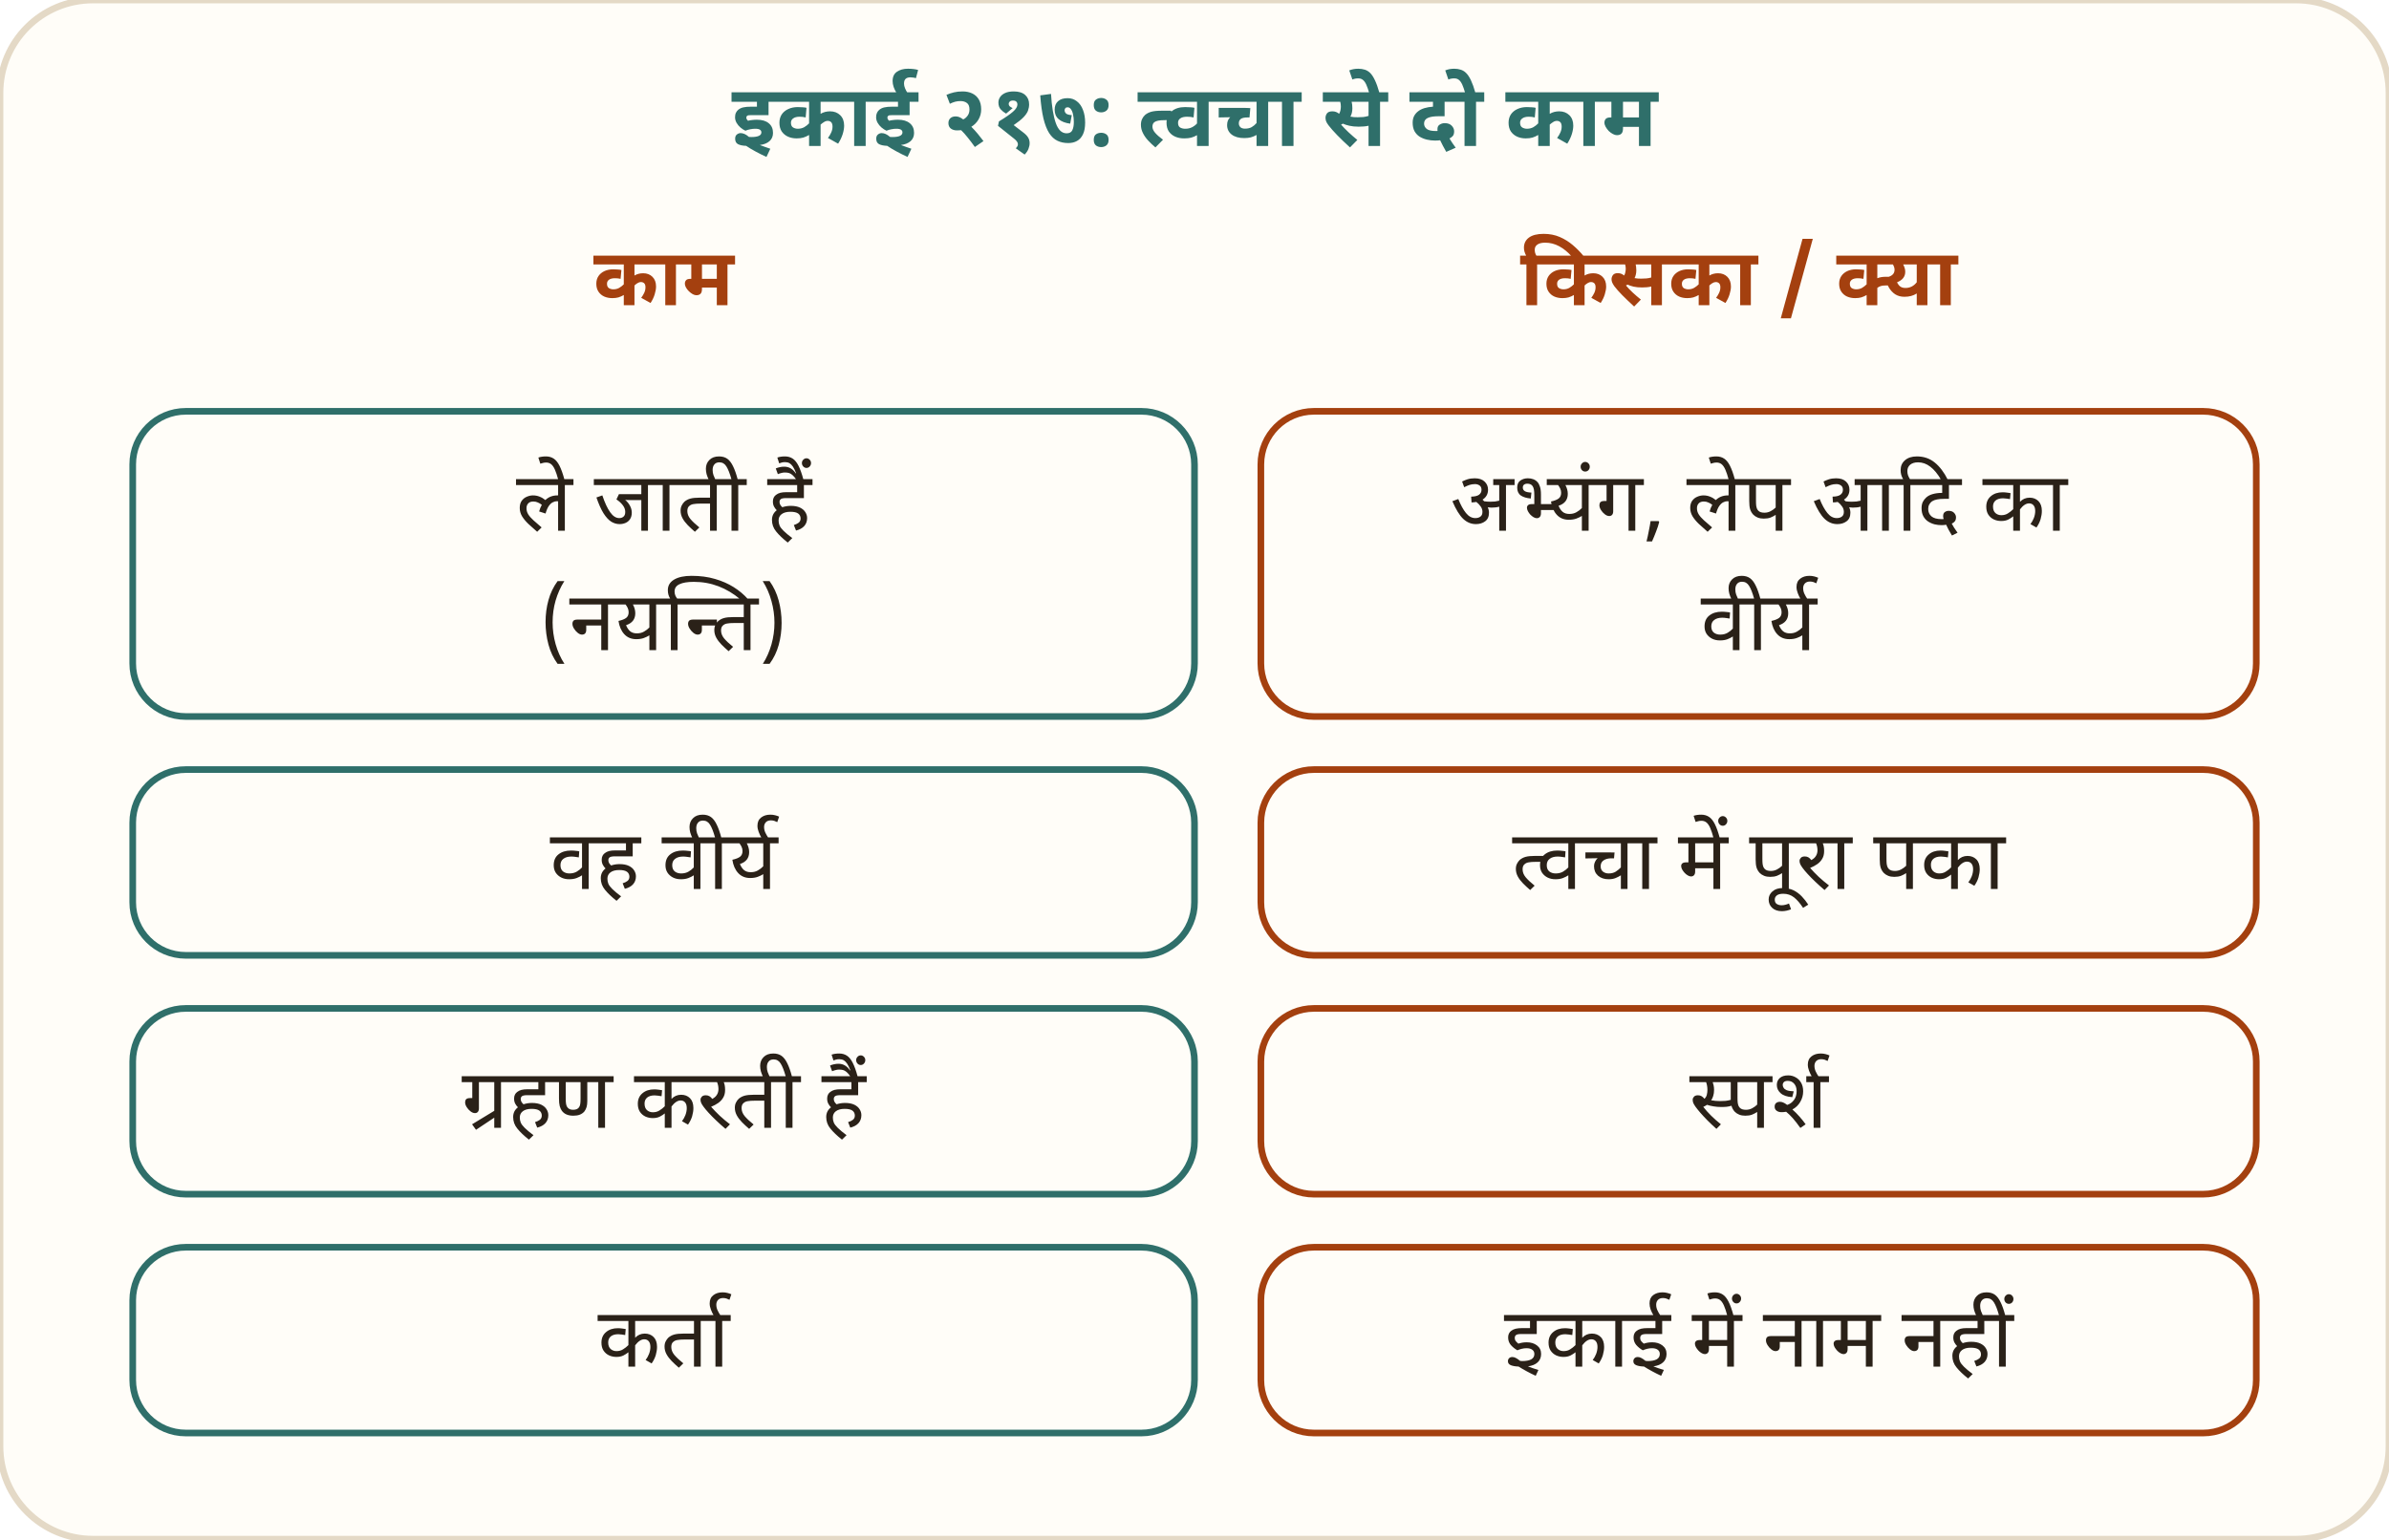
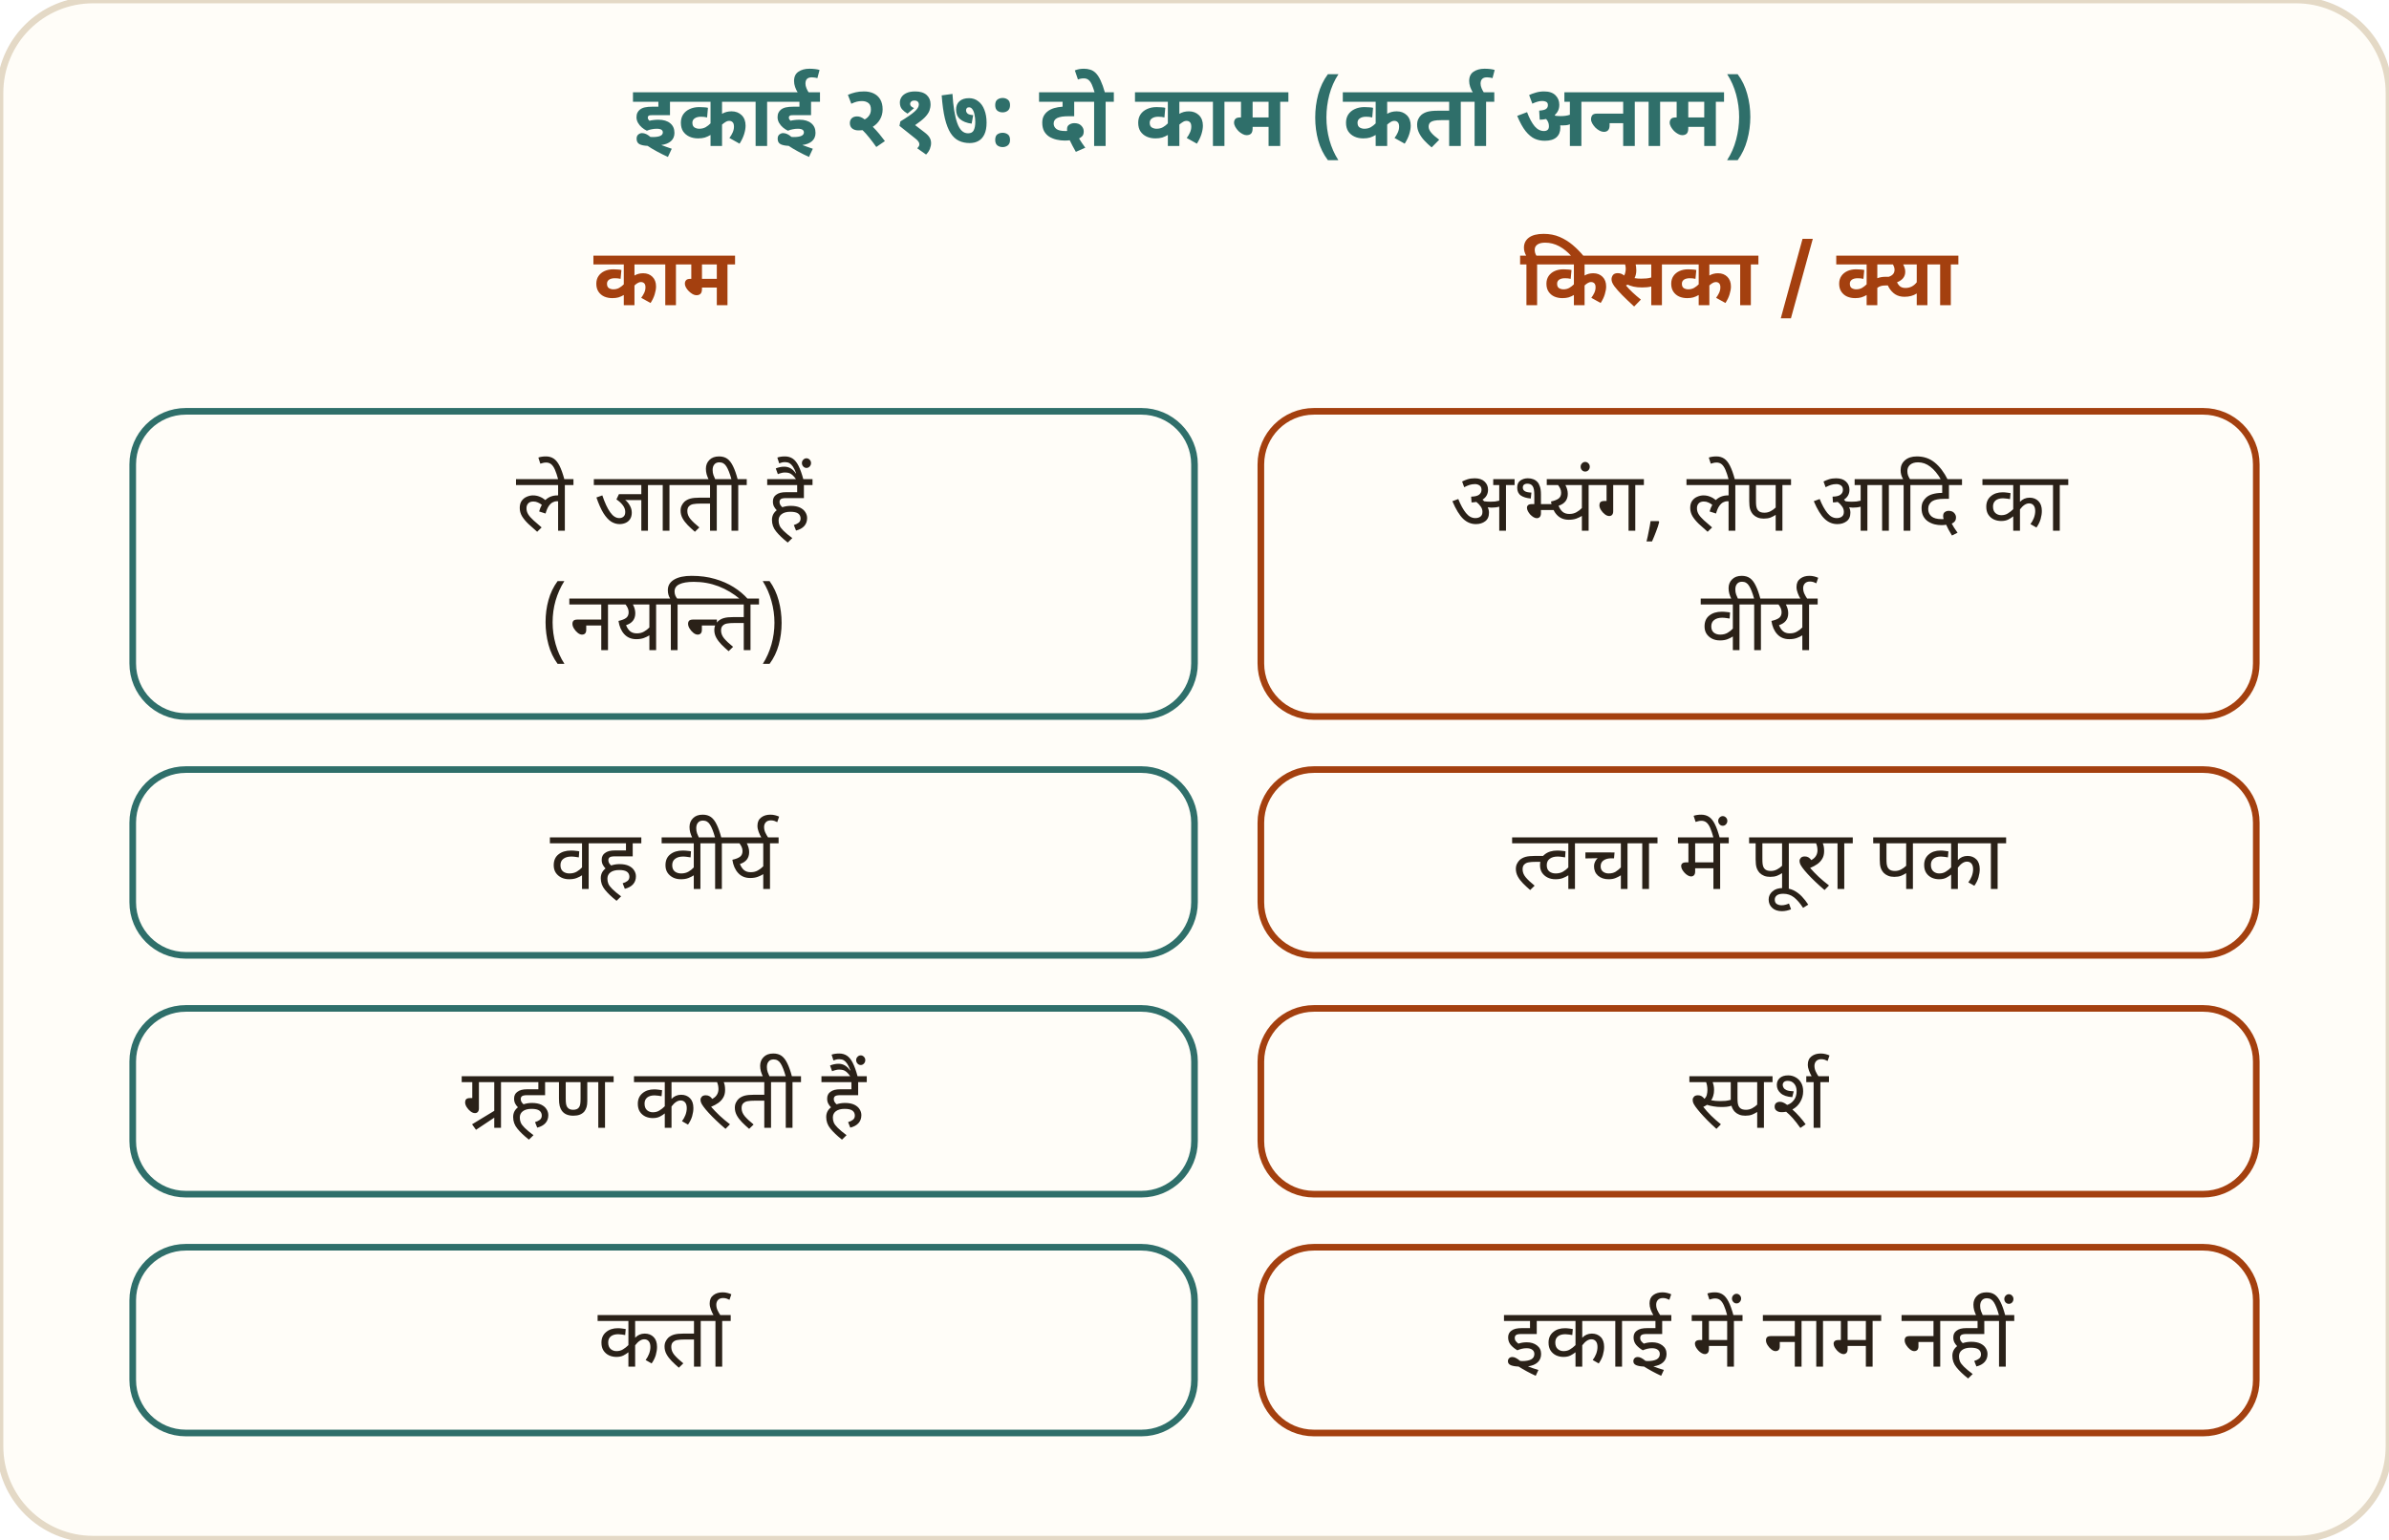
<svg xmlns="http://www.w3.org/2000/svg" viewBox="0 0 360 232" role="img">
  <rect width="360" height="232" rx="14" fill="#fffdf8" stroke="#e4d9c6" />
-   <text x="180" y="22" font-family="'Noto Sans Devanagari','Mukta','Nirmala UI','Mangal',sans-serif" font-size="13" font-weight="700" fill="#2f6f6a" text-anchor="middle">इकाई २१७: त्वचा से दो काम</text>
+   <text x="180" y="22" font-family="'Noto Sans Devanagari','Mukta','Nirmala UI','Mangal',sans-serif" font-size="13" font-weight="700" fill="#2f6f6a" text-anchor="middle">इकाई २१७: दो काम (कर्ता अनाम)</text>
  <text x="100" y="46" font-family="'Noto Sans Devanagari','Mukta','Nirmala UI','Mangal',sans-serif" font-size="12" font-weight="700" fill="#a4400f" text-anchor="middle">काम</text>
  <text x="262" y="46" font-family="'Noto Sans Devanagari','Mukta','Nirmala UI','Mangal',sans-serif" font-size="12" font-weight="700" fill="#a4400f" text-anchor="middle">किसका / क्या</text>
  <rect x="20" y="62" width="160" height="46" rx="8" fill="#fffdf8" stroke="#2f6f6a" />
  <text x="100.0" y="80.0" font-family="'Noto Sans Devanagari','Mukta','Nirmala UI','Mangal',sans-serif" font-size="12.5" font-weight="500" fill="#2a2118" text-anchor="middle">ले जाती हैं</text>
  <text x="100.0" y="98.0" font-family="'Noto Sans Devanagari','Mukta','Nirmala UI','Mangal',sans-serif" font-size="12.5" font-weight="500" fill="#2a2118" text-anchor="middle">(नयन्ति)</text>
  <rect x="190" y="62" width="150" height="46" rx="8" fill="#fffdf8" stroke="#a4400f" />
  <text x="265.0" y="80.0" font-family="'Noto Sans Devanagari','Mukta','Nirmala UI','Mangal',sans-serif" font-size="12.5" font-weight="500" fill="#2a2118" text-anchor="middle">अभ्यंग, लेप आदि का</text>
  <text x="265.0" y="98.0" font-family="'Noto Sans Devanagari','Mukta','Nirmala UI','Mangal',sans-serif" font-size="12.5" font-weight="500" fill="#2a2118" text-anchor="middle">वीर्य</text>
  <rect x="20" y="116" width="160" height="28" rx="8" fill="#fffdf8" stroke="#2f6f6a" />
  <text x="100.0" y="134.0" font-family="'Noto Sans Devanagari','Mukta','Nirmala UI','Mangal',sans-serif" font-size="12.5" font-weight="500" fill="#2a2118" text-anchor="middle">वह वीर्य</text>
  <rect x="190" y="116" width="150" height="28" rx="8" fill="#fffdf8" stroke="#a4400f" />
  <text x="265.0" y="134.0" font-family="'Noto Sans Devanagari','Mukta','Nirmala UI','Mangal',sans-serif" font-size="12.5" font-weight="500" fill="#2a2118" text-anchor="middle">त्वचा में पूरा पका</text>
  <rect x="20" y="152" width="160" height="28" rx="8" fill="#fffdf8" stroke="#2f6f6a" />
  <text x="100.0" y="170.0" font-family="'Noto Sans Devanagari','Mukta','Nirmala UI','Mangal',sans-serif" font-size="12.5" font-weight="500" fill="#2a2118" text-anchor="middle">ग्रहण करती हैं</text>
  <rect x="190" y="152" width="150" height="28" rx="8" fill="#fffdf8" stroke="#a4400f" />
  <text x="265.0" y="170.0" font-family="'Noto Sans Devanagari','Mukta','Nirmala UI','Mangal',sans-serif" font-size="12.5" font-weight="500" fill="#2a2118" text-anchor="middle">स्पर्श</text>
  <rect x="20" y="188" width="160" height="28" rx="8" fill="#fffdf8" stroke="#2f6f6a" />
  <text x="100.0" y="206.0" font-family="'Noto Sans Devanagari','Mukta','Nirmala UI','Mangal',sans-serif" font-size="12.5" font-weight="500" fill="#2a2118" text-anchor="middle">कर्ता</text>
  <rect x="190" y="188" width="150" height="28" rx="8" fill="#fffdf8" stroke="#a4400f" />
  <text x="265.0" y="206.0" font-family="'Noto Sans Devanagari','Mukta','Nirmala UI','Mangal',sans-serif" font-size="12.5" font-weight="500" fill="#2a2118" text-anchor="middle">इकाई में नाम नहीं</text>
</svg>
